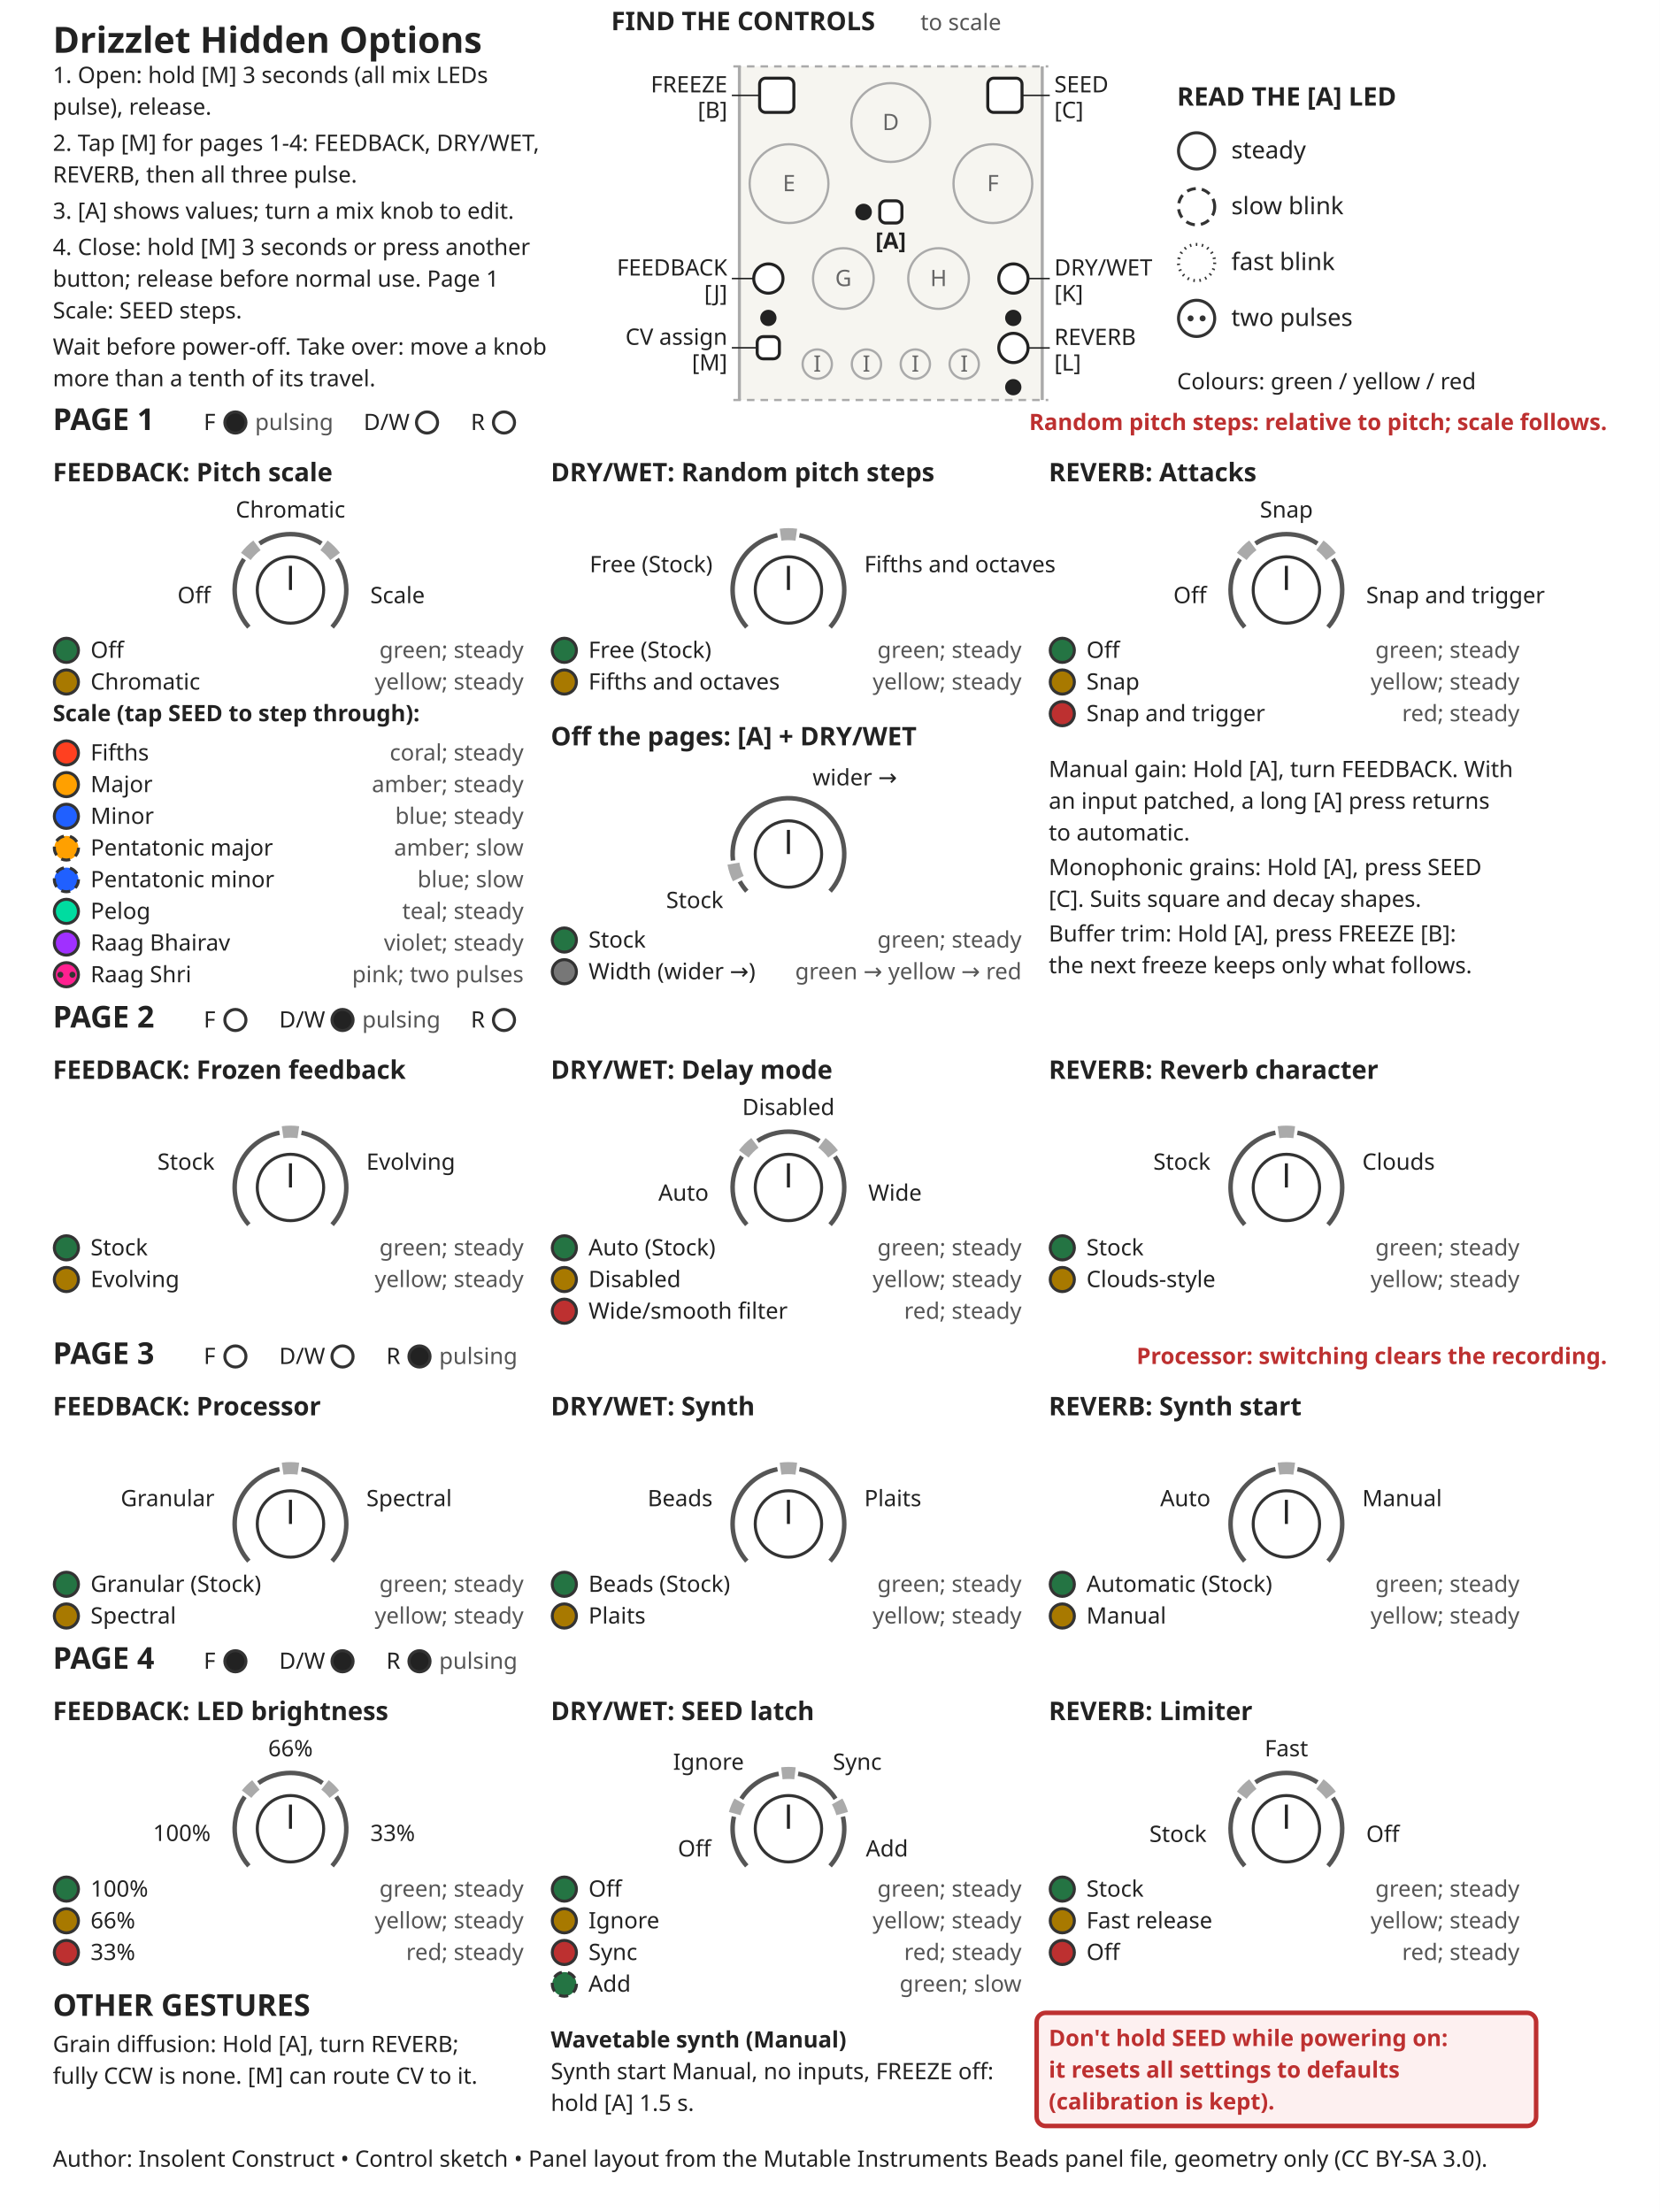
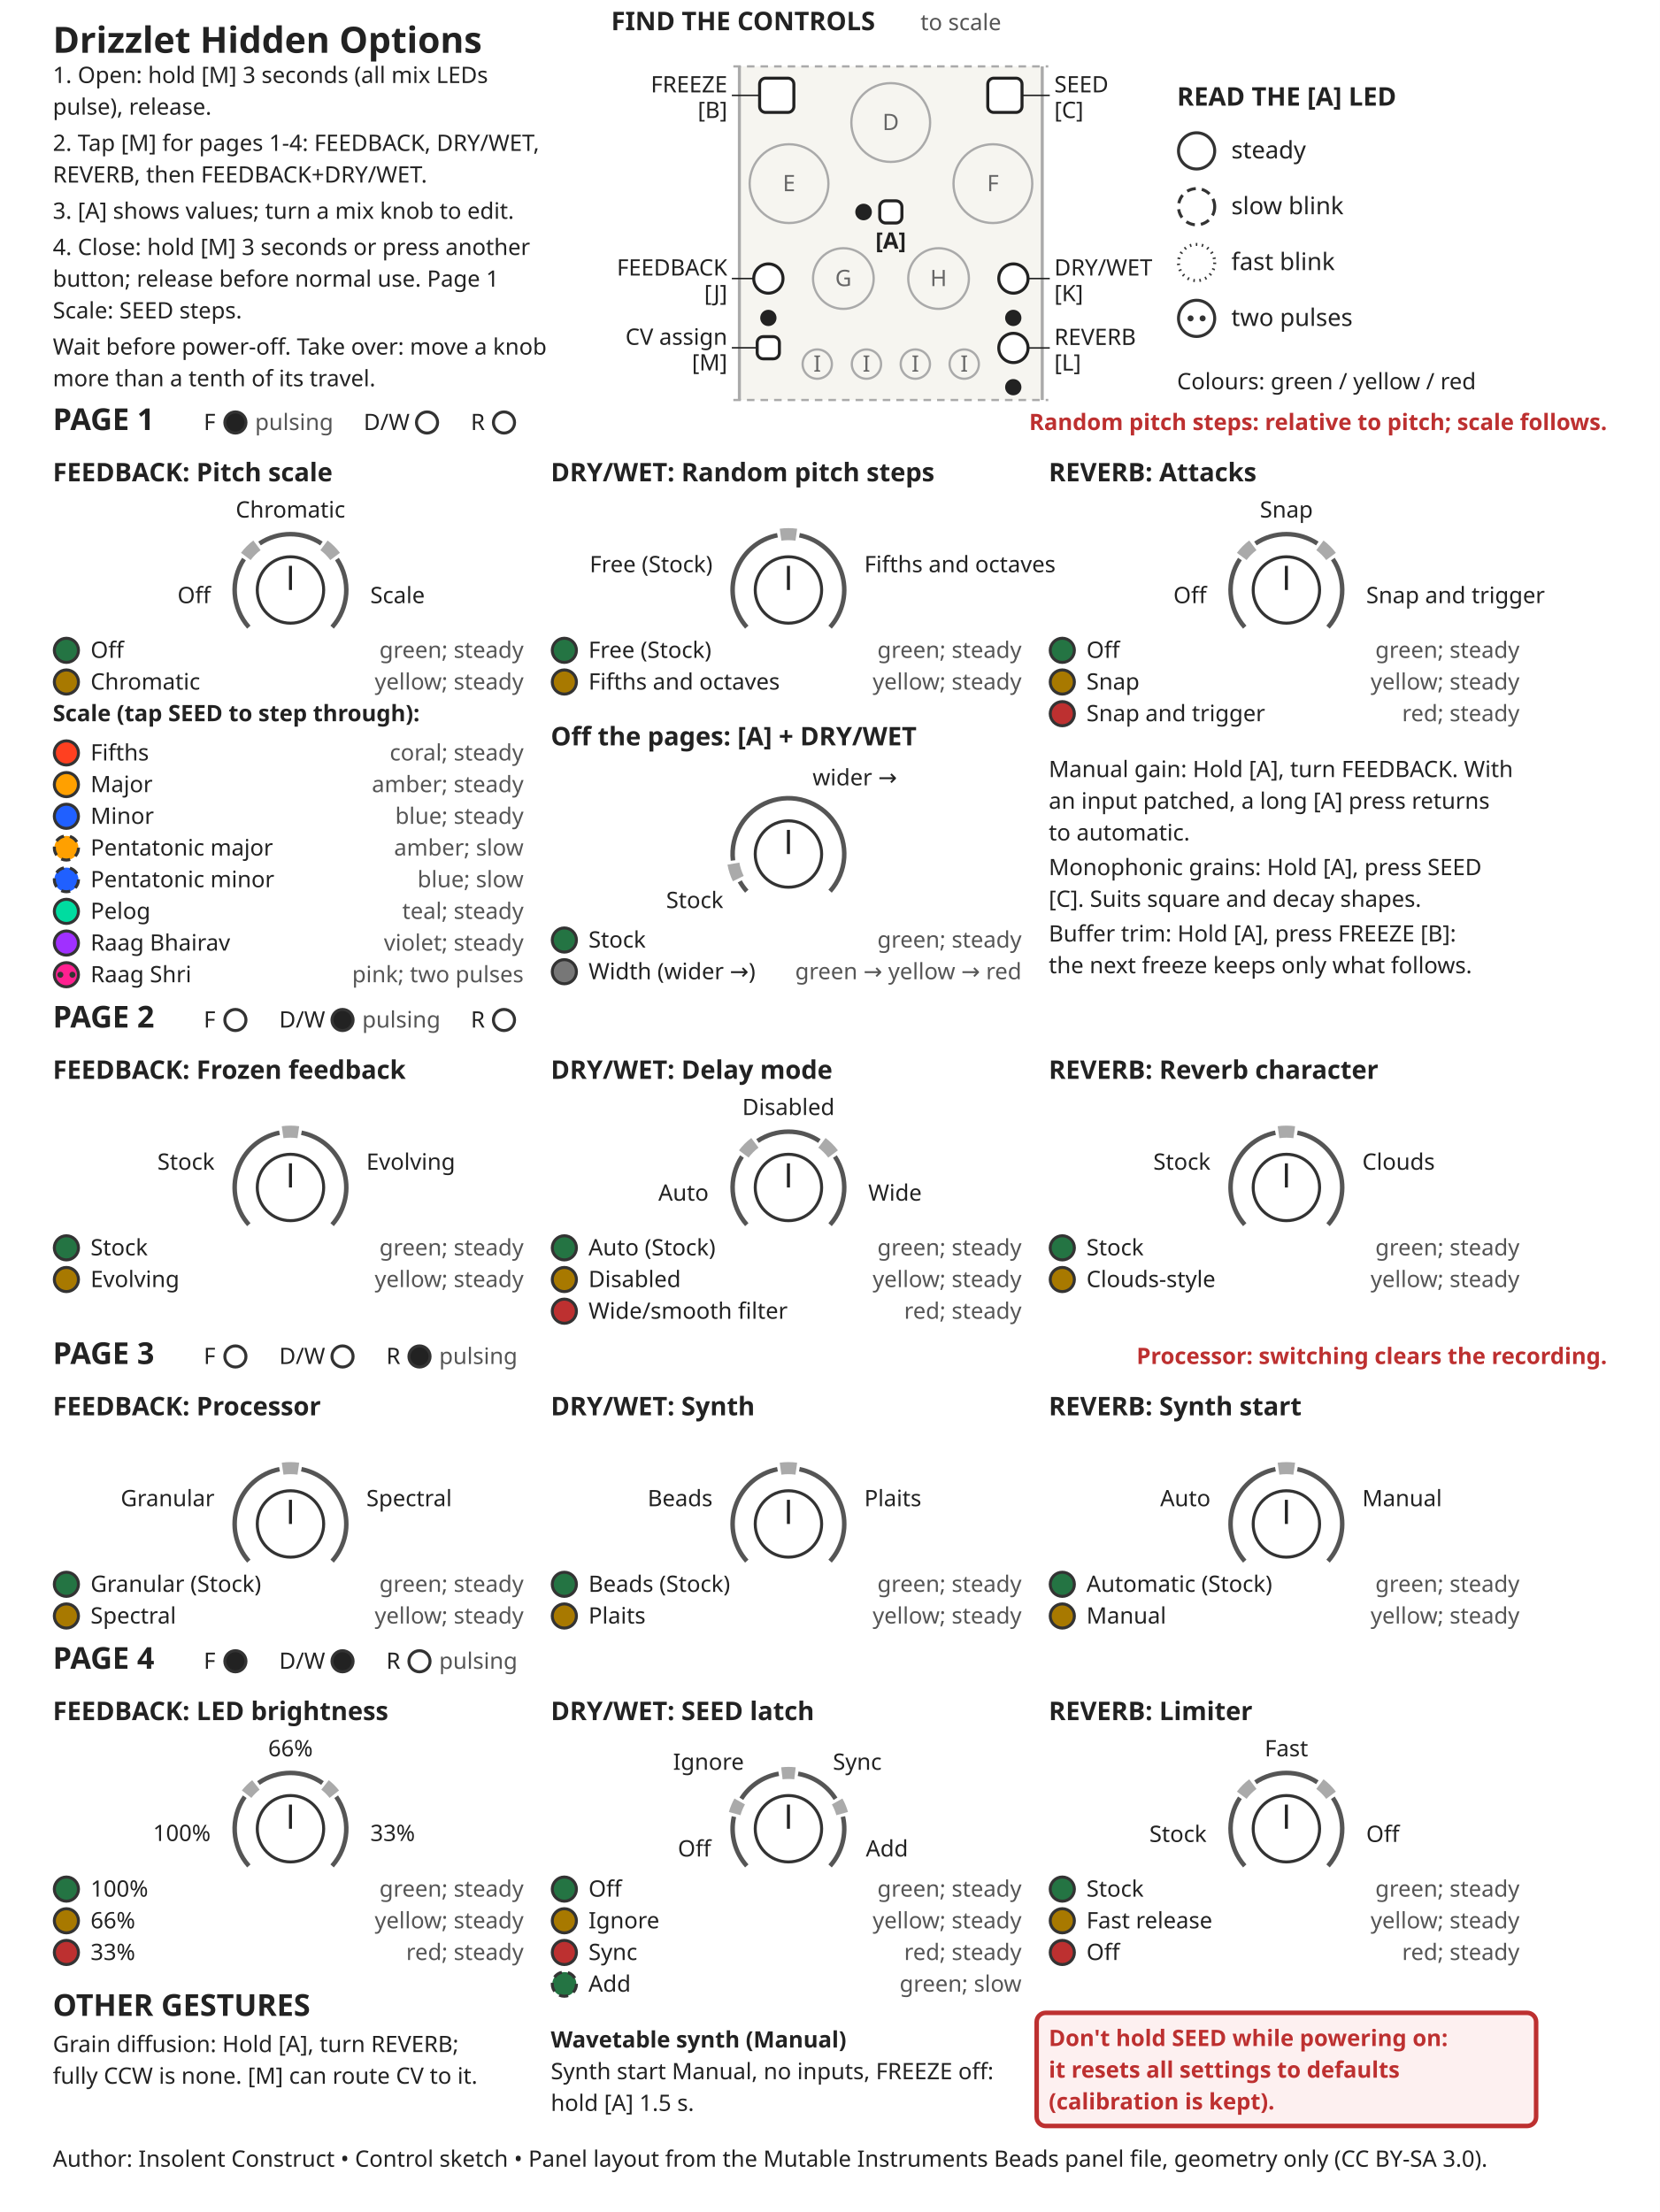
<svg xmlns="http://www.w3.org/2000/svg" width="190mm" height="253.22mm" viewBox="0 0 1100 1466" role="img" aria-labelledby="title desc">
  <rect width="100%" height="100%" fill="white" />
  <g font-family="sans-serif" fill="#222">
    <text x="35" y="35" font-size="24" font-weight="bold" fill="#222" text-anchor="start">Drizzlet Hidden Options</text>
    <text x="35" y="55" font-size="15" font-weight="normal" fill="#222" text-anchor="start">1. Open: hold [M] 3 seconds (all mix LEDs</text>
    <text x="35" y="76" font-size="15" font-weight="normal" fill="#222" text-anchor="start">pulse), release.</text>
    <text x="35" y="100" font-size="15" font-weight="normal" fill="#222" text-anchor="start">2. Tap [M] for pages 1-4: FEEDBACK, DRY/WET,</text>
-     <text x="35" y="121" font-size="15" font-weight="normal" fill="#222" text-anchor="start">REVERB, then all three pulse.</text>
+     <text x="35" y="121" font-size="15" font-weight="normal" fill="#222" text-anchor="start">REVERB, then FEEDBACK+DRY/WET.</text>
    <text x="35" y="145" font-size="15" font-weight="normal" fill="#222" text-anchor="start">3. [A] shows values; turn a mix knob to edit.</text>
    <text x="35" y="169" font-size="15" font-weight="normal" fill="#222" text-anchor="start">4. Close: hold [M] 3 seconds or press another</text>
    <text x="35" y="190" font-size="15" font-weight="normal" fill="#222" text-anchor="start">button; release before normal use. Page 1</text>
    <text x="35" y="211" font-size="15" font-weight="normal" fill="#222" text-anchor="start">Scale: SEED steps.</text>
    <text x="35" y="235" font-size="15" font-weight="normal" fill="#222" text-anchor="start">Wait before power-off. Take over: move a knob</text>
    <text x="35" y="256" font-size="15" font-weight="normal" fill="#222" text-anchor="start">more than a tenth of its travel.</text>
    <text x="405" y="20" font-size="17" font-weight="bold" fill="#222" text-anchor="start">FIND THE CONTROLS</text>
    <text x="610" y="20" font-size="15" font-weight="normal" fill="#555" text-anchor="start">to scale</text>
    <rect x="490.0" y="44.0" width="200.7" height="221.1" fill="#f6f5f0" />
    <line x1="486.0" y1="44.0" x2="694.7" y2="44.0" stroke="#aaa" stroke-width="1.5" stroke-dasharray="5 4" />
    <line x1="486.0" y1="265.1" x2="694.7" y2="265.1" stroke="#aaa" stroke-width="1.5" stroke-dasharray="5 4" />
    <line x1="490.0" y1="44.0" x2="490.0" y2="265.1" stroke="#aaa" stroke-width="2" />
    <line x1="690.7" y1="44.0" x2="690.7" y2="265.1" stroke="#aaa" stroke-width="2" />
    <circle cx="541.6" cy="241.3" r="9.7" fill="none" stroke="#aaa" stroke-width="1.5" />
    <text x="541.6" y="246.3" font-size="15" font-weight="normal" fill="#666" text-anchor="middle">I</text>
    <circle cx="574.2" cy="241.3" r="9.7" fill="none" stroke="#aaa" stroke-width="1.5" />
    <text x="574.2" y="246.3" font-size="15" font-weight="normal" fill="#666" text-anchor="middle">I</text>
    <circle cx="606.6" cy="241.3" r="9.7" fill="none" stroke="#aaa" stroke-width="1.5" />
    <text x="606.6" y="246.3" font-size="15" font-weight="normal" fill="#666" text-anchor="middle">I</text>
    <circle cx="639.0" cy="241.3" r="9.7" fill="none" stroke="#aaa" stroke-width="1.5" />
    <text x="639.0" y="246.3" font-size="15" font-weight="normal" fill="#666" text-anchor="middle">I</text>
    <circle cx="558.9" cy="184.6" r="20.1" fill="none" stroke="#aaa" stroke-width="1.5" />
    <text x="558.9" y="189.6" font-size="15" font-weight="normal" fill="#666" text-anchor="middle">G</text>
    <circle cx="522.9" cy="121.7" r="26.1" fill="none" stroke="#aaa" stroke-width="1.5" />
    <text x="522.9" y="126.7" font-size="15" font-weight="normal" fill="#666" text-anchor="middle">E</text>
    <circle cx="658.0" cy="121.7" r="26.1" fill="none" stroke="#aaa" stroke-width="1.5" />
    <text x="658.0" y="126.7" font-size="15" font-weight="normal" fill="#666" text-anchor="middle">F</text>
    <rect x="583.0" y="133.1" width="14.7" height="14.7" rx="4" fill="white" stroke="#222" stroke-width="2" />
    <circle cx="572.3" cy="140.5" r="4.5" fill="#222" stroke="#222" stroke-width="2" />
    <rect x="501.8" y="223.1" width="14.7" height="14.7" rx="4" fill="white" stroke="#222" stroke-width="2" />
    <circle cx="622.0" cy="184.6" r="20.1" fill="none" stroke="#aaa" stroke-width="1.5" />
    <text x="622.0" y="189.6" font-size="15" font-weight="normal" fill="#666" text-anchor="middle">H</text>
    <circle cx="509.2" cy="184.6" r="9.7" fill="white" stroke="#222" stroke-width="2" />
    <circle cx="671.6" cy="184.6" r="9.7" fill="white" stroke="#222" stroke-width="2" />
    <circle cx="671.6" cy="230.6" r="9.7" fill="white" stroke="#222" stroke-width="2" />
    <circle cx="590.3" cy="81.2" r="26.1" fill="none" stroke="#aaa" stroke-width="1.5" />
    <text x="590.3" y="86.2" font-size="15" font-weight="normal" fill="#666" text-anchor="middle">D</text>
    <rect x="503.4" y="51.8" width="22.7" height="22.7" rx="4" fill="white" stroke="#222" stroke-width="2" />
    <rect x="654.6" y="51.8" width="22.7" height="22.7" rx="4" fill="white" stroke="#222" stroke-width="2" />
    <circle cx="509.2" cy="210.7" r="4.4" fill="#222" stroke="#222" stroke-width="2" />
    <circle cx="671.5" cy="210.7" r="4.4" fill="#222" stroke="#222" stroke-width="2" />
    <circle cx="671.5" cy="256.6" r="4.4" fill="#222" stroke="#222" stroke-width="2" />
    <text x="482.0" y="61.2" font-size="15" font-weight="normal" fill="#222" text-anchor="end">FREEZE</text>
    <text x="482.0" y="78.2" font-size="15" font-weight="normal" fill="#222" text-anchor="end">[B]</text>
    <line x1="485.0" y1="63.2" x2="503.4" y2="63.2" stroke="#222" stroke-width="1" />
    <text x="698.7" y="61.2" font-size="15" font-weight="normal" fill="#222" text-anchor="start">SEED</text>
    <text x="698.7" y="78.2" font-size="15" font-weight="normal" fill="#222" text-anchor="start">[C]</text>
    <line x1="695.7" y1="63.2" x2="677.3" y2="63.2" stroke="#222" stroke-width="1" />
    <text x="590.3" y="164.8" font-size="15" font-weight="bold" fill="#222" text-anchor="middle">[A]</text>
    <text x="482.0" y="182.6" font-size="15" font-weight="normal" fill="#222" text-anchor="end">FEEDBACK</text>
    <text x="482.0" y="199.6" font-size="15" font-weight="normal" fill="#222" text-anchor="end">[J]</text>
    <line x1="485.0" y1="184.6" x2="499.6" y2="184.6" stroke="#222" stroke-width="1" />
    <text x="482.0" y="228.5" font-size="15" font-weight="normal" fill="#222" text-anchor="end">CV assign</text>
    <text x="482.0" y="245.5" font-size="15" font-weight="normal" fill="#222" text-anchor="end">[M]</text>
    <line x1="485.0" y1="230.5" x2="501.8" y2="230.5" stroke="#222" stroke-width="1" />
    <text x="698.7" y="182.6" font-size="15" font-weight="normal" fill="#222" text-anchor="start">DRY/WET</text>
    <text x="698.7" y="199.6" font-size="15" font-weight="normal" fill="#222" text-anchor="start">[K]</text>
    <line x1="695.7" y1="184.6" x2="681.2" y2="184.6" stroke="#222" stroke-width="1" />
    <text x="698.7" y="228.6" font-size="15" font-weight="normal" fill="#222" text-anchor="start">REVERB</text>
    <text x="698.7" y="245.6" font-size="15" font-weight="normal" fill="#222" text-anchor="start">[L]</text>
    <line x1="695.7" y1="230.6" x2="681.2" y2="230.6" stroke="#222" stroke-width="1" />
    <text x="780" y="70" font-size="17" font-weight="bold" fill="#222" text-anchor="start">READ THE [A] LED</text>
    <circle cx="793" cy="100" r="12" fill="white" stroke="#333" stroke-width="2" />
    <text x="816" y="105" font-size="16" font-weight="normal" fill="#222" text-anchor="start">steady</text>
    <circle cx="793" cy="137" r="12" fill="white" stroke="#333" stroke-width="2" stroke-dasharray="6 4" />
    <text x="816" y="142" font-size="16" font-weight="normal" fill="#222" text-anchor="start">slow blink</text>
    <circle cx="793" cy="174" r="12" fill="white" stroke="#333" stroke-width="2" stroke-dasharray="1 3" />
    <text x="816" y="179" font-size="16" font-weight="normal" fill="#222" text-anchor="start">fast blink</text>
    <circle cx="793" cy="211" r="12" fill="white" stroke="#333" stroke-width="2" />
    <circle cx="789" cy="211" r="1" fill="#222" stroke="#333" stroke-width="2" />
    <circle cx="797" cy="211" r="1" fill="#222" stroke="#333" stroke-width="2" />
    <text x="816" y="216" font-size="16" font-weight="normal" fill="#222" text-anchor="start">two pulses</text>
    <text x="780" y="258" font-size="15" font-weight="normal" fill="#222" text-anchor="start">Colours: green / yellow / red</text>
    <text x="35" y="285" font-size="20" font-weight="bold" fill="#222" text-anchor="start">PAGE 1</text>
    <text x="135" y="285" font-size="15" font-weight="normal" fill="#222" text-anchor="start">F</text>
    <circle cx="156" cy="280" r="7" fill="#222" stroke="#333" stroke-width="2" />
    <text x="169" y="285" font-size="15" font-weight="normal" fill="#555" text-anchor="start">pulsing</text>
    <text x="241" y="285" font-size="15" font-weight="normal" fill="#222" text-anchor="start">D/W</text>
    <circle cx="283" cy="280" r="7" fill="white" stroke="#333" stroke-width="2" />
    <text x="312" y="285" font-size="15" font-weight="normal" fill="#222" text-anchor="start">R</text>
    <circle cx="334" cy="280" r="7" fill="white" stroke="#333" stroke-width="2" />
    <text x="1065" y="285" font-size="15" font-weight="bold" fill="#bd3030" text-anchor="end">Random pitch steps: relative to pitch; scale follows.</text>
    <text x="35" y="319" font-size="17" font-weight="bold" fill="#222" text-anchor="start">FEEDBACK: Pitch scale</text>
    <circle cx="192.5" cy="391" r="22" fill="white" stroke="#333" stroke-width="2" />
    <path d="M 192.5 391 v -16" stroke="#222" stroke-width="2" />
    <path d="M 164.900 415.642 A 37 37 0 0 1 161.703 370.492" fill="none" stroke="#555" stroke-width="3" />
    <text x="139.63" y="399.74" font-size="15" font-weight="normal" fill="#222" text-anchor="end">Off</text>
    <path d="M 171.992 360.203 A 37 37 0 0 1 213.008 360.203" fill="none" stroke="#555" stroke-width="3" />
    <text x="192.5" y="343.0" font-size="15" font-weight="normal" fill="#222" text-anchor="middle">Chromatic</text>
    <path d="M 223.297 370.492 A 37 37 0 0 1 220.100 415.642" fill="none" stroke="#555" stroke-width="3" />
    <text x="245.37" y="399.74" font-size="15" font-weight="normal" fill="#222" text-anchor="start">Scale</text>
    <path d="M 162.912 368.784 A 37 37 0 0 1 170.284 361.412" fill="none" stroke="#aaa" stroke-width="8" />
    <path d="M 214.716 361.412 A 37 37 0 0 1 222.088 368.784" fill="none" stroke="#aaa" stroke-width="8" />
    <circle cx="44" cy="431" r="8" fill="#247443" stroke="#333" stroke-width="2" />
    <text x="60" y="436" font-size="15" font-weight="normal" fill="#222" text-anchor="start">Off</text>
    <text x="347" y="436" font-size="15" font-weight="normal" fill="#555" text-anchor="end">green; steady</text>
    <circle cx="44" cy="452" r="8" fill="#a87900" stroke="#333" stroke-width="2" />
    <text x="60" y="457" font-size="15" font-weight="normal" fill="#222" text-anchor="start">Chromatic</text>
    <text x="347" y="457" font-size="15" font-weight="normal" fill="#555" text-anchor="end">yellow; steady</text>
    <text x="35" y="478" font-size="15" font-weight="bold" fill="#222" text-anchor="start">Scale (tap SEED to step through):</text>
    <circle cx="44" cy="499" r="8" fill="#ff4020" stroke="#333" stroke-width="2" />
    <text x="60" y="504" font-size="15" font-weight="normal" fill="#222" text-anchor="start">Fifths</text>
    <text x="347" y="504" font-size="15" font-weight="normal" fill="#555" text-anchor="end">coral; steady</text>
    <circle cx="44" cy="520" r="8" fill="#ffa000" stroke="#333" stroke-width="2" />
    <text x="60" y="525" font-size="15" font-weight="normal" fill="#222" text-anchor="start">Major</text>
    <text x="347" y="525" font-size="15" font-weight="normal" fill="#555" text-anchor="end">amber; steady</text>
    <circle cx="44" cy="541" r="8" fill="#2060ff" stroke="#333" stroke-width="2" />
    <text x="60" y="546" font-size="15" font-weight="normal" fill="#222" text-anchor="start">Minor</text>
    <text x="347" y="546" font-size="15" font-weight="normal" fill="#555" text-anchor="end">blue; steady</text>
    <circle cx="44" cy="562" r="8" fill="#ffa000" stroke="#333" stroke-width="2" stroke-dasharray="6 4" />
    <text x="60" y="567" font-size="15" font-weight="normal" fill="#222" text-anchor="start">Pentatonic major</text>
    <text x="347" y="567" font-size="15" font-weight="normal" fill="#555" text-anchor="end">amber; slow</text>
    <circle cx="44" cy="583" r="8" fill="#2060ff" stroke="#333" stroke-width="2" stroke-dasharray="6 4" />
    <text x="60" y="588" font-size="15" font-weight="normal" fill="#222" text-anchor="start">Pentatonic minor</text>
    <text x="347" y="588" font-size="15" font-weight="normal" fill="#555" text-anchor="end">blue; slow</text>
    <circle cx="44" cy="604" r="8" fill="#00dca0" stroke="#333" stroke-width="2" />
    <text x="60" y="609" font-size="15" font-weight="normal" fill="#222" text-anchor="start">Pelog</text>
    <text x="347" y="609" font-size="15" font-weight="normal" fill="#555" text-anchor="end">teal; steady</text>
    <circle cx="44" cy="625" r="8" fill="#a030ff" stroke="#333" stroke-width="2" />
    <text x="60" y="630" font-size="15" font-weight="normal" fill="#222" text-anchor="start">Raag Bhairav</text>
    <text x="347" y="630" font-size="15" font-weight="normal" fill="#555" text-anchor="end">violet; steady</text>
    <circle cx="44" cy="646" r="8" fill="#ff2090" stroke="#333" stroke-width="2" />
    <circle cx="40" cy="646" r="1" fill="#222" stroke="#333" stroke-width="2" />
    <circle cx="48" cy="646" r="1" fill="#222" stroke="#333" stroke-width="2" />
    <text x="60" y="651" font-size="15" font-weight="normal" fill="#222" text-anchor="start">Raag Shri</text>
    <text x="347" y="651" font-size="15" font-weight="normal" fill="#555" text-anchor="end">pink; two pulses</text>
    <text x="365" y="319" font-size="17" font-weight="bold" fill="#222" text-anchor="start">DRY/WET: Random pitch steps</text>
    <circle cx="522.5" cy="391" r="22" fill="white" stroke="#333" stroke-width="2" />
    <path d="M 522.5 391 v -16" stroke="#222" stroke-width="2" />
    <path d="M 494.900 415.642 A 37 37 0 0 1 515.225 354.722" fill="none" stroke="#555" stroke-width="3" />
    <text x="472.22" y="379.23" font-size="15" font-weight="normal" fill="#222" text-anchor="end">Free (Stock)</text>
    <path d="M 529.775 354.722 A 37 37 0 0 1 550.100 415.642" fill="none" stroke="#555" stroke-width="3" />
    <text x="572.78" y="379.23" font-size="15" font-weight="normal" fill="#222" text-anchor="start">Fifths and octaves</text>
    <path d="M 517.287 354.369 A 37 37 0 0 1 527.713 354.369" fill="none" stroke="#aaa" stroke-width="8" />
    <circle cx="374" cy="431" r="8" fill="#247443" stroke="#333" stroke-width="2" />
    <text x="390" y="436" font-size="15" font-weight="normal" fill="#222" text-anchor="start">Free (Stock)</text>
    <text x="677" y="436" font-size="15" font-weight="normal" fill="#555" text-anchor="end">green; steady</text>
    <circle cx="374" cy="452" r="8" fill="#a87900" stroke="#333" stroke-width="2" />
    <text x="390" y="457" font-size="15" font-weight="normal" fill="#222" text-anchor="start">Fifths and octaves</text>
    <text x="677" y="457" font-size="15" font-weight="normal" fill="#555" text-anchor="end">yellow; steady</text>
    <text x="695" y="319" font-size="17" font-weight="bold" fill="#222" text-anchor="start">REVERB: Attacks</text>
    <circle cx="852.5" cy="391" r="22" fill="white" stroke="#333" stroke-width="2" />
    <path d="M 852.5 391 v -16" stroke="#222" stroke-width="2" />
    <path d="M 824.900 415.642 A 37 37 0 0 1 821.703 370.492" fill="none" stroke="#555" stroke-width="3" />
    <text x="799.63" y="399.74" font-size="15" font-weight="normal" fill="#222" text-anchor="end">Off</text>
    <path d="M 831.992 360.203 A 37 37 0 0 1 873.008 360.203" fill="none" stroke="#555" stroke-width="3" />
    <text x="852.5" y="343.0" font-size="15" font-weight="normal" fill="#222" text-anchor="middle">Snap</text>
    <path d="M 883.297 370.492 A 37 37 0 0 1 880.100 415.642" fill="none" stroke="#555" stroke-width="3" />
    <text x="905.37" y="399.74" font-size="15" font-weight="normal" fill="#222" text-anchor="start">Snap and trigger</text>
    <path d="M 822.912 368.784 A 37 37 0 0 1 830.284 361.412" fill="none" stroke="#aaa" stroke-width="8" />
    <path d="M 874.716 361.412 A 37 37 0 0 1 882.088 368.784" fill="none" stroke="#aaa" stroke-width="8" />
    <circle cx="704" cy="431" r="8" fill="#247443" stroke="#333" stroke-width="2" />
    <text x="720" y="436" font-size="15" font-weight="normal" fill="#222" text-anchor="start">Off</text>
    <text x="1007" y="436" font-size="15" font-weight="normal" fill="#555" text-anchor="end">green; steady</text>
    <circle cx="704" cy="452" r="8" fill="#a87900" stroke="#333" stroke-width="2" />
    <text x="720" y="457" font-size="15" font-weight="normal" fill="#222" text-anchor="start">Snap</text>
    <text x="1007" y="457" font-size="15" font-weight="normal" fill="#555" text-anchor="end">yellow; steady</text>
    <circle cx="704" cy="473" r="8" fill="#bd3030" stroke="#333" stroke-width="2" />
    <text x="720" y="478" font-size="15" font-weight="normal" fill="#222" text-anchor="start">Snap and trigger</text>
    <text x="1007" y="478" font-size="15" font-weight="normal" fill="#555" text-anchor="end">red; steady</text>
    <text x="365" y="494" font-size="17" font-weight="bold" fill="#222" text-anchor="start">Off the pages: [A] + DRY/WET</text>
    <circle cx="522.5" cy="566" r="22" fill="white" stroke="#333" stroke-width="2" />
    <path d="M 522.5 566 v -16" stroke="#222" stroke-width="2" />
    <path d="M 494.900 590.642 A 37 37 0 0 1 490.246 584.130" fill="none" stroke="#555" stroke-width="3" />
    <text x="479.38" y="601.81" font-size="15" font-weight="normal" fill="#222" text-anchor="end">Stock</text>
    <path d="M 485.750 570.291 A 37 37 0 1 1 550.100 590.642" fill="none" stroke="#555" stroke-width="3" />
    <text x="538.48" y="520.47" font-size="15" font-weight="normal" fill="#222" text-anchor="start">wider →</text>
    <path d="M 489.273 582.278 A 37 37 0 0 1 486.051 572.361" fill="none" stroke="#aaa" stroke-width="8" />
    <circle cx="374" cy="623" r="8" fill="#247443" stroke="#333" stroke-width="2" />
    <text x="390" y="628" font-size="15" font-weight="normal" fill="#222" text-anchor="start">Stock</text>
    <text x="677" y="628" font-size="15" font-weight="normal" fill="#555" text-anchor="end">green; steady</text>
    <circle cx="374" cy="644" r="8" fill="#777" stroke="#333" stroke-width="2" />
    <text x="390" y="649" font-size="15" font-weight="normal" fill="#222" text-anchor="start">Width (wider →)</text>
    <text x="677" y="649" font-size="15" font-weight="normal" fill="#555" text-anchor="end">green → yellow → red</text>
    <text x="695" y="515" font-size="15" font-weight="normal" fill="#222" text-anchor="start">Manual gain: Hold [A], turn FEEDBACK. With</text>
    <text x="695" y="536" font-size="15" font-weight="normal" fill="#222" text-anchor="start">an input patched, a long [A] press returns</text>
    <text x="695" y="557" font-size="15" font-weight="normal" fill="#222" text-anchor="start">to automatic.</text>
    <text x="695" y="580" font-size="15" font-weight="normal" fill="#222" text-anchor="start">Monophonic grains: Hold [A], press SEED</text>
    <text x="695" y="601" font-size="15" font-weight="normal" fill="#222" text-anchor="start">[C]. Suits square and decay shapes.</text>
    <text x="695" y="624" font-size="15" font-weight="normal" fill="#222" text-anchor="start">Buffer trim: Hold [A], press FREEZE [B]:</text>
    <text x="695" y="645" font-size="15" font-weight="normal" fill="#222" text-anchor="start">the next freeze keeps only what follows.</text>
    <text x="35" y="681" font-size="20" font-weight="bold" fill="#222" text-anchor="start">PAGE 2</text>
    <text x="135" y="681" font-size="15" font-weight="normal" fill="#222" text-anchor="start">F</text>
    <circle cx="156" cy="676" r="7" fill="white" stroke="#333" stroke-width="2" />
    <text x="185" y="681" font-size="15" font-weight="normal" fill="#222" text-anchor="start">D/W</text>
    <circle cx="227" cy="676" r="7" fill="#222" stroke="#333" stroke-width="2" />
    <text x="240" y="681" font-size="15" font-weight="normal" fill="#555" text-anchor="start">pulsing</text>
    <text x="312" y="681" font-size="15" font-weight="normal" fill="#222" text-anchor="start">R</text>
    <circle cx="334" cy="676" r="7" fill="white" stroke="#333" stroke-width="2" />
    <text x="35" y="715" font-size="17" font-weight="bold" fill="#222" text-anchor="start">FEEDBACK: Frozen feedback</text>
    <circle cx="192.5" cy="787" r="22" fill="white" stroke="#333" stroke-width="2" />
    <path d="M 192.5 787 v -16" stroke="#222" stroke-width="2" />
    <path d="M 164.900 811.642 A 37 37 0 0 1 185.225 750.722" fill="none" stroke="#555" stroke-width="3" />
    <text x="142.22" y="775.23" font-size="15" font-weight="normal" fill="#222" text-anchor="end">Stock</text>
    <path d="M 199.775 750.722 A 37 37 0 0 1 220.100 811.642" fill="none" stroke="#555" stroke-width="3" />
    <text x="242.78" y="775.23" font-size="15" font-weight="normal" fill="#222" text-anchor="start">Evolving</text>
    <path d="M 187.287 750.369 A 37 37 0 0 1 197.713 750.369" fill="none" stroke="#aaa" stroke-width="8" />
    <circle cx="44" cy="827" r="8" fill="#247443" stroke="#333" stroke-width="2" />
    <text x="60" y="832" font-size="15" font-weight="normal" fill="#222" text-anchor="start">Stock</text>
    <text x="347" y="832" font-size="15" font-weight="normal" fill="#555" text-anchor="end">green; steady</text>
    <circle cx="44" cy="848" r="8" fill="#a87900" stroke="#333" stroke-width="2" />
    <text x="60" y="853" font-size="15" font-weight="normal" fill="#222" text-anchor="start">Evolving</text>
    <text x="347" y="853" font-size="15" font-weight="normal" fill="#555" text-anchor="end">yellow; steady</text>
    <text x="365" y="715" font-size="17" font-weight="bold" fill="#222" text-anchor="start">DRY/WET: Delay mode</text>
    <circle cx="522.5" cy="787" r="22" fill="white" stroke="#333" stroke-width="2" />
    <path d="M 522.5 787 v -16" stroke="#222" stroke-width="2" />
    <path d="M 494.900 811.642 A 37 37 0 0 1 491.703 766.492" fill="none" stroke="#555" stroke-width="3" />
    <text x="469.63" y="795.74" font-size="15" font-weight="normal" fill="#222" text-anchor="end">Auto</text>
    <path d="M 501.992 756.203 A 37 37 0 0 1 543.008 756.203" fill="none" stroke="#555" stroke-width="3" />
    <text x="522.5" y="739.0" font-size="15" font-weight="normal" fill="#222" text-anchor="middle">Disabled</text>
    <path d="M 553.297 766.492 A 37 37 0 0 1 550.100 811.642" fill="none" stroke="#555" stroke-width="3" />
    <text x="575.37" y="795.74" font-size="15" font-weight="normal" fill="#222" text-anchor="start">Wide</text>
    <path d="M 492.912 764.784 A 37 37 0 0 1 500.284 757.412" fill="none" stroke="#aaa" stroke-width="8" />
    <path d="M 544.716 757.412 A 37 37 0 0 1 552.088 764.784" fill="none" stroke="#aaa" stroke-width="8" />
    <circle cx="374" cy="827" r="8" fill="#247443" stroke="#333" stroke-width="2" />
    <text x="390" y="832" font-size="15" font-weight="normal" fill="#222" text-anchor="start">Auto (Stock)</text>
    <text x="677" y="832" font-size="15" font-weight="normal" fill="#555" text-anchor="end">green; steady</text>
    <circle cx="374" cy="848" r="8" fill="#a87900" stroke="#333" stroke-width="2" />
    <text x="390" y="853" font-size="15" font-weight="normal" fill="#222" text-anchor="start">Disabled</text>
    <text x="677" y="853" font-size="15" font-weight="normal" fill="#555" text-anchor="end">yellow; steady</text>
    <circle cx="374" cy="869" r="8" fill="#bd3030" stroke="#333" stroke-width="2" />
    <text x="390" y="874" font-size="15" font-weight="normal" fill="#222" text-anchor="start">Wide/smooth filter</text>
    <text x="677" y="874" font-size="15" font-weight="normal" fill="#555" text-anchor="end">red; steady</text>
    <text x="695" y="715" font-size="17" font-weight="bold" fill="#222" text-anchor="start">REVERB: Reverb character</text>
    <circle cx="852.5" cy="787" r="22" fill="white" stroke="#333" stroke-width="2" />
    <path d="M 852.5 787 v -16" stroke="#222" stroke-width="2" />
    <path d="M 824.900 811.642 A 37 37 0 0 1 845.225 750.722" fill="none" stroke="#555" stroke-width="3" />
    <text x="802.22" y="775.23" font-size="15" font-weight="normal" fill="#222" text-anchor="end">Stock</text>
    <path d="M 859.775 750.722 A 37 37 0 0 1 880.100 811.642" fill="none" stroke="#555" stroke-width="3" />
    <text x="902.78" y="775.23" font-size="15" font-weight="normal" fill="#222" text-anchor="start">Clouds</text>
    <path d="M 847.287 750.369 A 37 37 0 0 1 857.713 750.369" fill="none" stroke="#aaa" stroke-width="8" />
    <circle cx="704" cy="827" r="8" fill="#247443" stroke="#333" stroke-width="2" />
    <text x="720" y="832" font-size="15" font-weight="normal" fill="#222" text-anchor="start">Stock</text>
    <text x="1007" y="832" font-size="15" font-weight="normal" fill="#555" text-anchor="end">green; steady</text>
    <circle cx="704" cy="848" r="8" fill="#a87900" stroke="#333" stroke-width="2" />
    <text x="720" y="853" font-size="15" font-weight="normal" fill="#222" text-anchor="start">Clouds-style</text>
    <text x="1007" y="853" font-size="15" font-weight="normal" fill="#555" text-anchor="end">yellow; steady</text>
    <text x="35" y="904" font-size="20" font-weight="bold" fill="#222" text-anchor="start">PAGE 3</text>
    <text x="135" y="904" font-size="15" font-weight="normal" fill="#222" text-anchor="start">F</text>
    <circle cx="156" cy="899" r="7" fill="white" stroke="#333" stroke-width="2" />
    <text x="185" y="904" font-size="15" font-weight="normal" fill="#222" text-anchor="start">D/W</text>
    <circle cx="227" cy="899" r="7" fill="white" stroke="#333" stroke-width="2" />
    <text x="256" y="904" font-size="15" font-weight="normal" fill="#222" text-anchor="start">R</text>
    <circle cx="278" cy="899" r="7" fill="#222" stroke="#333" stroke-width="2" />
    <text x="291" y="904" font-size="15" font-weight="normal" fill="#555" text-anchor="start">pulsing</text>
    <text x="1065" y="904" font-size="15" font-weight="bold" fill="#bd3030" text-anchor="end">Processor: switching clears the recording.</text>
    <text x="35" y="938" font-size="17" font-weight="bold" fill="#222" text-anchor="start">FEEDBACK: Processor</text>
    <circle cx="192.5" cy="1010" r="22" fill="white" stroke="#333" stroke-width="2" />
    <path d="M 192.5 1010 v -16" stroke="#222" stroke-width="2" />
    <path d="M 164.900 1034.642 A 37 37 0 0 1 185.225 973.722" fill="none" stroke="#555" stroke-width="3" />
    <text x="142.22" y="998.23" font-size="15" font-weight="normal" fill="#222" text-anchor="end">Granular</text>
    <path d="M 199.775 973.722 A 37 37 0 0 1 220.100 1034.642" fill="none" stroke="#555" stroke-width="3" />
    <text x="242.78" y="998.23" font-size="15" font-weight="normal" fill="#222" text-anchor="start">Spectral</text>
    <path d="M 187.287 973.369 A 37 37 0 0 1 197.713 973.369" fill="none" stroke="#aaa" stroke-width="8" />
    <circle cx="44" cy="1050" r="8" fill="#247443" stroke="#333" stroke-width="2" />
    <text x="60" y="1055" font-size="15" font-weight="normal" fill="#222" text-anchor="start">Granular (Stock)</text>
    <text x="347" y="1055" font-size="15" font-weight="normal" fill="#555" text-anchor="end">green; steady</text>
    <circle cx="44" cy="1071" r="8" fill="#a87900" stroke="#333" stroke-width="2" />
    <text x="60" y="1076" font-size="15" font-weight="normal" fill="#222" text-anchor="start">Spectral</text>
    <text x="347" y="1076" font-size="15" font-weight="normal" fill="#555" text-anchor="end">yellow; steady</text>
    <text x="365" y="938" font-size="17" font-weight="bold" fill="#222" text-anchor="start">DRY/WET: Synth</text>
    <circle cx="522.5" cy="1010" r="22" fill="white" stroke="#333" stroke-width="2" />
    <path d="M 522.5 1010 v -16" stroke="#222" stroke-width="2" />
    <path d="M 494.900 1034.642 A 37 37 0 0 1 515.225 973.722" fill="none" stroke="#555" stroke-width="3" />
    <text x="472.22" y="998.23" font-size="15" font-weight="normal" fill="#222" text-anchor="end">Beads</text>
    <path d="M 529.775 973.722 A 37 37 0 0 1 550.100 1034.642" fill="none" stroke="#555" stroke-width="3" />
    <text x="572.78" y="998.23" font-size="15" font-weight="normal" fill="#222" text-anchor="start">Plaits</text>
    <path d="M 517.287 973.369 A 37 37 0 0 1 527.713 973.369" fill="none" stroke="#aaa" stroke-width="8" />
    <circle cx="374" cy="1050" r="8" fill="#247443" stroke="#333" stroke-width="2" />
    <text x="390" y="1055" font-size="15" font-weight="normal" fill="#222" text-anchor="start">Beads (Stock)</text>
    <text x="677" y="1055" font-size="15" font-weight="normal" fill="#555" text-anchor="end">green; steady</text>
    <circle cx="374" cy="1071" r="8" fill="#a87900" stroke="#333" stroke-width="2" />
    <text x="390" y="1076" font-size="15" font-weight="normal" fill="#222" text-anchor="start">Plaits</text>
    <text x="677" y="1076" font-size="15" font-weight="normal" fill="#555" text-anchor="end">yellow; steady</text>
    <text x="695" y="938" font-size="17" font-weight="bold" fill="#222" text-anchor="start">REVERB: Synth start</text>
    <circle cx="852.5" cy="1010" r="22" fill="white" stroke="#333" stroke-width="2" />
    <path d="M 852.5 1010 v -16" stroke="#222" stroke-width="2" />
    <path d="M 824.900 1034.642 A 37 37 0 0 1 845.225 973.722" fill="none" stroke="#555" stroke-width="3" />
    <text x="802.22" y="998.23" font-size="15" font-weight="normal" fill="#222" text-anchor="end">Auto</text>
    <path d="M 859.775 973.722 A 37 37 0 0 1 880.100 1034.642" fill="none" stroke="#555" stroke-width="3" />
    <text x="902.78" y="998.23" font-size="15" font-weight="normal" fill="#222" text-anchor="start">Manual</text>
    <path d="M 847.287 973.369 A 37 37 0 0 1 857.713 973.369" fill="none" stroke="#aaa" stroke-width="8" />
    <circle cx="704" cy="1050" r="8" fill="#247443" stroke="#333" stroke-width="2" />
    <text x="720" y="1055" font-size="15" font-weight="normal" fill="#222" text-anchor="start">Automatic (Stock)</text>
    <text x="1007" y="1055" font-size="15" font-weight="normal" fill="#555" text-anchor="end">green; steady</text>
    <circle cx="704" cy="1071" r="8" fill="#a87900" stroke="#333" stroke-width="2" />
    <text x="720" y="1076" font-size="15" font-weight="normal" fill="#222" text-anchor="start">Manual</text>
    <text x="1007" y="1076" font-size="15" font-weight="normal" fill="#555" text-anchor="end">yellow; steady</text>
    <text x="35" y="1106" font-size="20" font-weight="bold" fill="#222" text-anchor="start">PAGE 4</text>
    <text x="135" y="1106" font-size="15" font-weight="normal" fill="#222" text-anchor="start">F</text>
    <circle cx="156" cy="1101" r="7" fill="#222" stroke="#333" stroke-width="2" />
    <text x="185" y="1106" font-size="15" font-weight="normal" fill="#222" text-anchor="start">D/W</text>
    <circle cx="227" cy="1101" r="7" fill="#222" stroke="#333" stroke-width="2" />
    <text x="256" y="1106" font-size="15" font-weight="normal" fill="#222" text-anchor="start">R</text>
-     <circle cx="278" cy="1101" r="7" fill="#222" stroke="#333" stroke-width="2" />
+     <circle cx="278" cy="1101" r="7" fill="white" stroke="#333" stroke-width="2" />
    <text x="291" y="1106" font-size="15" font-weight="normal" fill="#555" text-anchor="start">pulsing</text>
    <text x="35" y="1140" font-size="17" font-weight="bold" fill="#222" text-anchor="start">FEEDBACK: LED brightness</text>
    <circle cx="192.5" cy="1212" r="22" fill="white" stroke="#333" stroke-width="2" />
    <path d="M 192.5 1212 v -16" stroke="#222" stroke-width="2" />
    <path d="M 164.900 1236.642 A 37 37 0 0 1 162.195 1190.772" fill="none" stroke="#555" stroke-width="3" />
    <text x="139.59" y="1220.12" font-size="15" font-weight="normal" fill="#222" text-anchor="end">100%</text>
    <path d="M 171.272 1181.695 A 37 37 0 0 1 213.728 1181.695" fill="none" stroke="#555" stroke-width="3" />
    <text x="192.5" y="1164.0" font-size="15" font-weight="normal" fill="#222" text-anchor="middle">66%</text>
    <path d="M 222.805 1190.772 A 37 37 0 0 1 220.100 1236.642" fill="none" stroke="#555" stroke-width="3" />
    <text x="245.41" y="1220.12" font-size="15" font-weight="normal" fill="#222" text-anchor="start">33%</text>
    <path d="M 163.443 1189.094 A 37 37 0 0 1 169.594 1182.943" fill="none" stroke="#aaa" stroke-width="8" />
    <path d="M 215.406 1182.943 A 37 37 0 0 1 221.557 1189.094" fill="none" stroke="#aaa" stroke-width="8" />
    <circle cx="44" cy="1252" r="8" fill="#247443" stroke="#333" stroke-width="2" />
    <text x="60" y="1257" font-size="15" font-weight="normal" fill="#222" text-anchor="start">100%</text>
    <text x="347" y="1257" font-size="15" font-weight="normal" fill="#555" text-anchor="end">green; steady</text>
    <circle cx="44" cy="1273" r="8" fill="#a87900" stroke="#333" stroke-width="2" />
    <text x="60" y="1278" font-size="15" font-weight="normal" fill="#222" text-anchor="start">66%</text>
    <text x="347" y="1278" font-size="15" font-weight="normal" fill="#555" text-anchor="end">yellow; steady</text>
    <circle cx="44" cy="1294" r="8" fill="#bd3030" stroke="#333" stroke-width="2" />
    <text x="60" y="1299" font-size="15" font-weight="normal" fill="#222" text-anchor="start">33%</text>
    <text x="347" y="1299" font-size="15" font-weight="normal" fill="#555" text-anchor="end">red; steady</text>
    <text x="365" y="1140" font-size="17" font-weight="bold" fill="#222" text-anchor="start">DRY/WET: SEED latch</text>
    <circle cx="522.5" cy="1212" r="22" fill="white" stroke="#333" stroke-width="2" />
    <path d="M 522.5 1212 v -16" stroke="#222" stroke-width="2" />
    <path d="M 494.900 1236.642 A 37 37 0 0 1 486.378 1203.985" fill="none" stroke="#555" stroke-width="3" />
    <text x="471.22" y="1230.38" font-size="15" font-weight="normal" fill="#222" text-anchor="end">Off</text>
    <path d="M 491.291 1192.125 A 37 37 0 0 1 516.081 1175.561" fill="none" stroke="#555" stroke-width="3" />
    <text x="493.05" y="1172.93" font-size="15" font-weight="normal" fill="#222" text-anchor="end">Ignore</text>
    <path d="M 528.919 1175.561 A 37 37 0 0 1 553.709 1192.125" fill="none" stroke="#555" stroke-width="3" />
    <text x="551.95" y="1172.93" font-size="15" font-weight="normal" fill="#222" text-anchor="start">Sync</text>
    <path d="M 558.622 1203.985 A 37 37 0 0 1 550.100 1236.642" fill="none" stroke="#555" stroke-width="3" />
    <text x="573.78" y="1230.38" font-size="15" font-weight="normal" fill="#222" text-anchor="start">Add</text>
    <path d="M 486.889 1201.957 A 37 37 0 0 1 490.218 1193.921" fill="none" stroke="#aaa" stroke-width="8" />
    <path d="M 518.151 1175.256 A 37 37 0 0 1 526.849 1175.256" fill="none" stroke="#aaa" stroke-width="8" />
    <path d="M 554.782 1193.921 A 37 37 0 0 1 558.111 1201.957" fill="none" stroke="#aaa" stroke-width="8" />
    <circle cx="374" cy="1252" r="8" fill="#247443" stroke="#333" stroke-width="2" />
    <text x="390" y="1257" font-size="15" font-weight="normal" fill="#222" text-anchor="start">Off</text>
    <text x="677" y="1257" font-size="15" font-weight="normal" fill="#555" text-anchor="end">green; steady</text>
    <circle cx="374" cy="1273" r="8" fill="#a87900" stroke="#333" stroke-width="2" />
    <text x="390" y="1278" font-size="15" font-weight="normal" fill="#222" text-anchor="start">Ignore</text>
    <text x="677" y="1278" font-size="15" font-weight="normal" fill="#555" text-anchor="end">yellow; steady</text>
    <circle cx="374" cy="1294" r="8" fill="#bd3030" stroke="#333" stroke-width="2" />
    <text x="390" y="1299" font-size="15" font-weight="normal" fill="#222" text-anchor="start">Sync</text>
    <text x="677" y="1299" font-size="15" font-weight="normal" fill="#555" text-anchor="end">red; steady</text>
    <circle cx="374" cy="1315" r="8" fill="#247443" stroke="#333" stroke-width="2" stroke-dasharray="6 4" />
    <text x="390" y="1320" font-size="15" font-weight="normal" fill="#222" text-anchor="start">Add</text>
    <text x="677" y="1320" font-size="15" font-weight="normal" fill="#555" text-anchor="end">green; slow</text>
    <text x="695" y="1140" font-size="17" font-weight="bold" fill="#222" text-anchor="start">REVERB: Limiter</text>
    <circle cx="852.5" cy="1212" r="22" fill="white" stroke="#333" stroke-width="2" />
    <path d="M 852.5 1212 v -16" stroke="#222" stroke-width="2" />
    <path d="M 824.900 1236.642 A 37 37 0 0 1 821.703 1191.492" fill="none" stroke="#555" stroke-width="3" />
    <text x="799.63" y="1220.74" font-size="15" font-weight="normal" fill="#222" text-anchor="end">Stock</text>
    <path d="M 831.992 1181.203 A 37 37 0 0 1 873.008 1181.203" fill="none" stroke="#555" stroke-width="3" />
    <text x="852.5" y="1164.0" font-size="15" font-weight="normal" fill="#222" text-anchor="middle">Fast</text>
    <path d="M 883.297 1191.492 A 37 37 0 0 1 880.100 1236.642" fill="none" stroke="#555" stroke-width="3" />
    <text x="905.37" y="1220.74" font-size="15" font-weight="normal" fill="#222" text-anchor="start">Off</text>
    <path d="M 822.912 1189.784 A 37 37 0 0 1 830.284 1182.412" fill="none" stroke="#aaa" stroke-width="8" />
    <path d="M 874.716 1182.412 A 37 37 0 0 1 882.088 1189.784" fill="none" stroke="#aaa" stroke-width="8" />
    <circle cx="704" cy="1252" r="8" fill="#247443" stroke="#333" stroke-width="2" />
    <text x="720" y="1257" font-size="15" font-weight="normal" fill="#222" text-anchor="start">Stock</text>
    <text x="1007" y="1257" font-size="15" font-weight="normal" fill="#555" text-anchor="end">green; steady</text>
    <circle cx="704" cy="1273" r="8" fill="#a87900" stroke="#333" stroke-width="2" />
    <text x="720" y="1278" font-size="15" font-weight="normal" fill="#222" text-anchor="start">Fast release</text>
    <text x="1007" y="1278" font-size="15" font-weight="normal" fill="#555" text-anchor="end">yellow; steady</text>
    <circle cx="704" cy="1294" r="8" fill="#bd3030" stroke="#333" stroke-width="2" />
    <text x="720" y="1299" font-size="15" font-weight="normal" fill="#222" text-anchor="start">Off</text>
    <text x="1007" y="1299" font-size="15" font-weight="normal" fill="#555" text-anchor="end">red; steady</text>
    <text x="35" y="1336" font-size="20" font-weight="bold" fill="#222" text-anchor="start">OTHER GESTURES</text>
    <text x="35" y="1360" font-size="15" font-weight="normal" fill="#222" text-anchor="start">Grain diffusion: Hold [A], turn REVERB;</text>
    <text x="35" y="1381" font-size="15" font-weight="normal" fill="#222" text-anchor="start">fully CCW is none. [M] can route CV to it.</text>
    <text x="365" y="1357" font-size="15" font-weight="bold" fill="#222" text-anchor="start">Wavetable synth (Manual)</text>
    <text x="365" y="1378" font-size="15" font-weight="normal" fill="#222" text-anchor="start">Synth start Manual, no inputs, FREEZE off:</text>
    <text x="365" y="1399" font-size="15" font-weight="normal" fill="#222" text-anchor="start">hold [A] 1.5 s.</text>
    <rect x="687" y="1334" width="331" height="75" rx="6" fill="#fdf0f0" stroke="#bd3030" stroke-width="3" />
    <text x="695" y="1356" font-size="15" font-weight="bold" fill="#bd3030" text-anchor="start">Don't hold SEED while powering on:</text>
    <text x="695" y="1377" font-size="15" font-weight="bold" fill="#bd3030" text-anchor="start">it resets all settings to defaults</text>
    <text x="695" y="1398" font-size="15" font-weight="bold" fill="#bd3030" text-anchor="start">(calibration is kept).</text>
    <text x="35" y="1436" font-size="15" font-weight="normal" fill="#222" text-anchor="start">Author: Insolent Construct • Control sketch • Panel layout from the Mutable Instruments Beads panel file, geometry only (CC BY-SA 3.0).</text>
  </g>
</svg>
